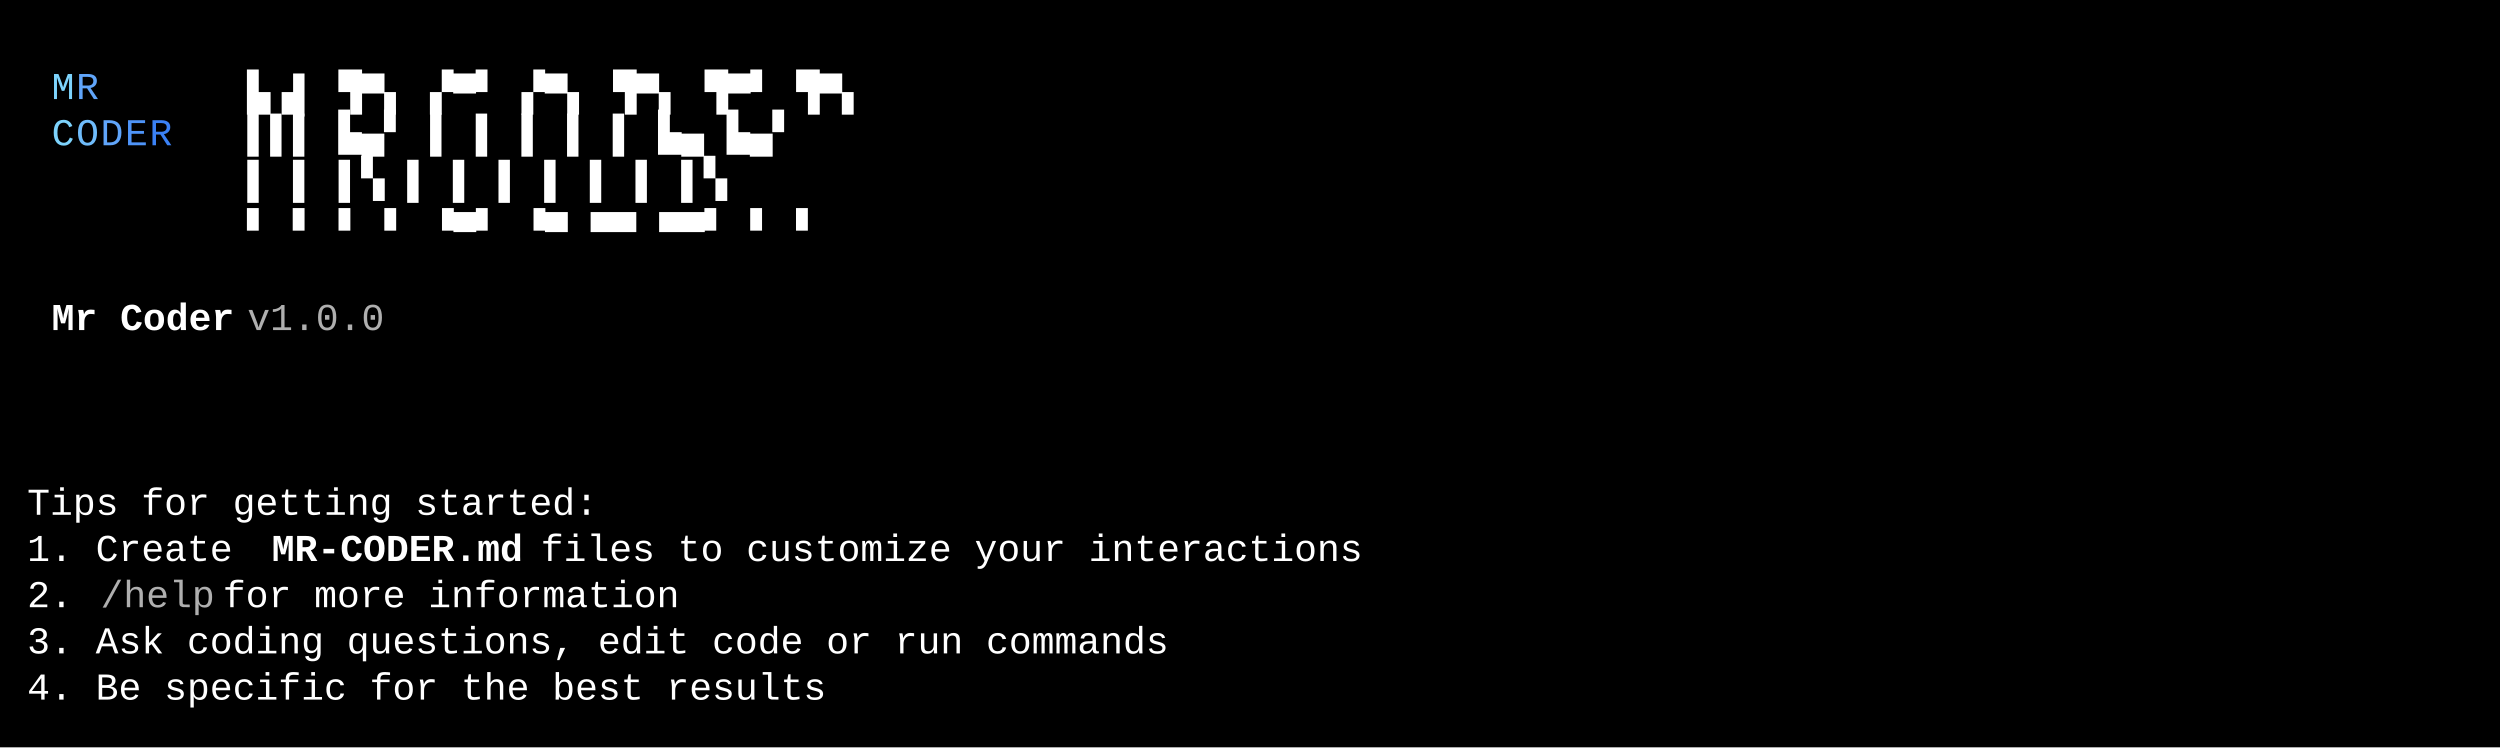
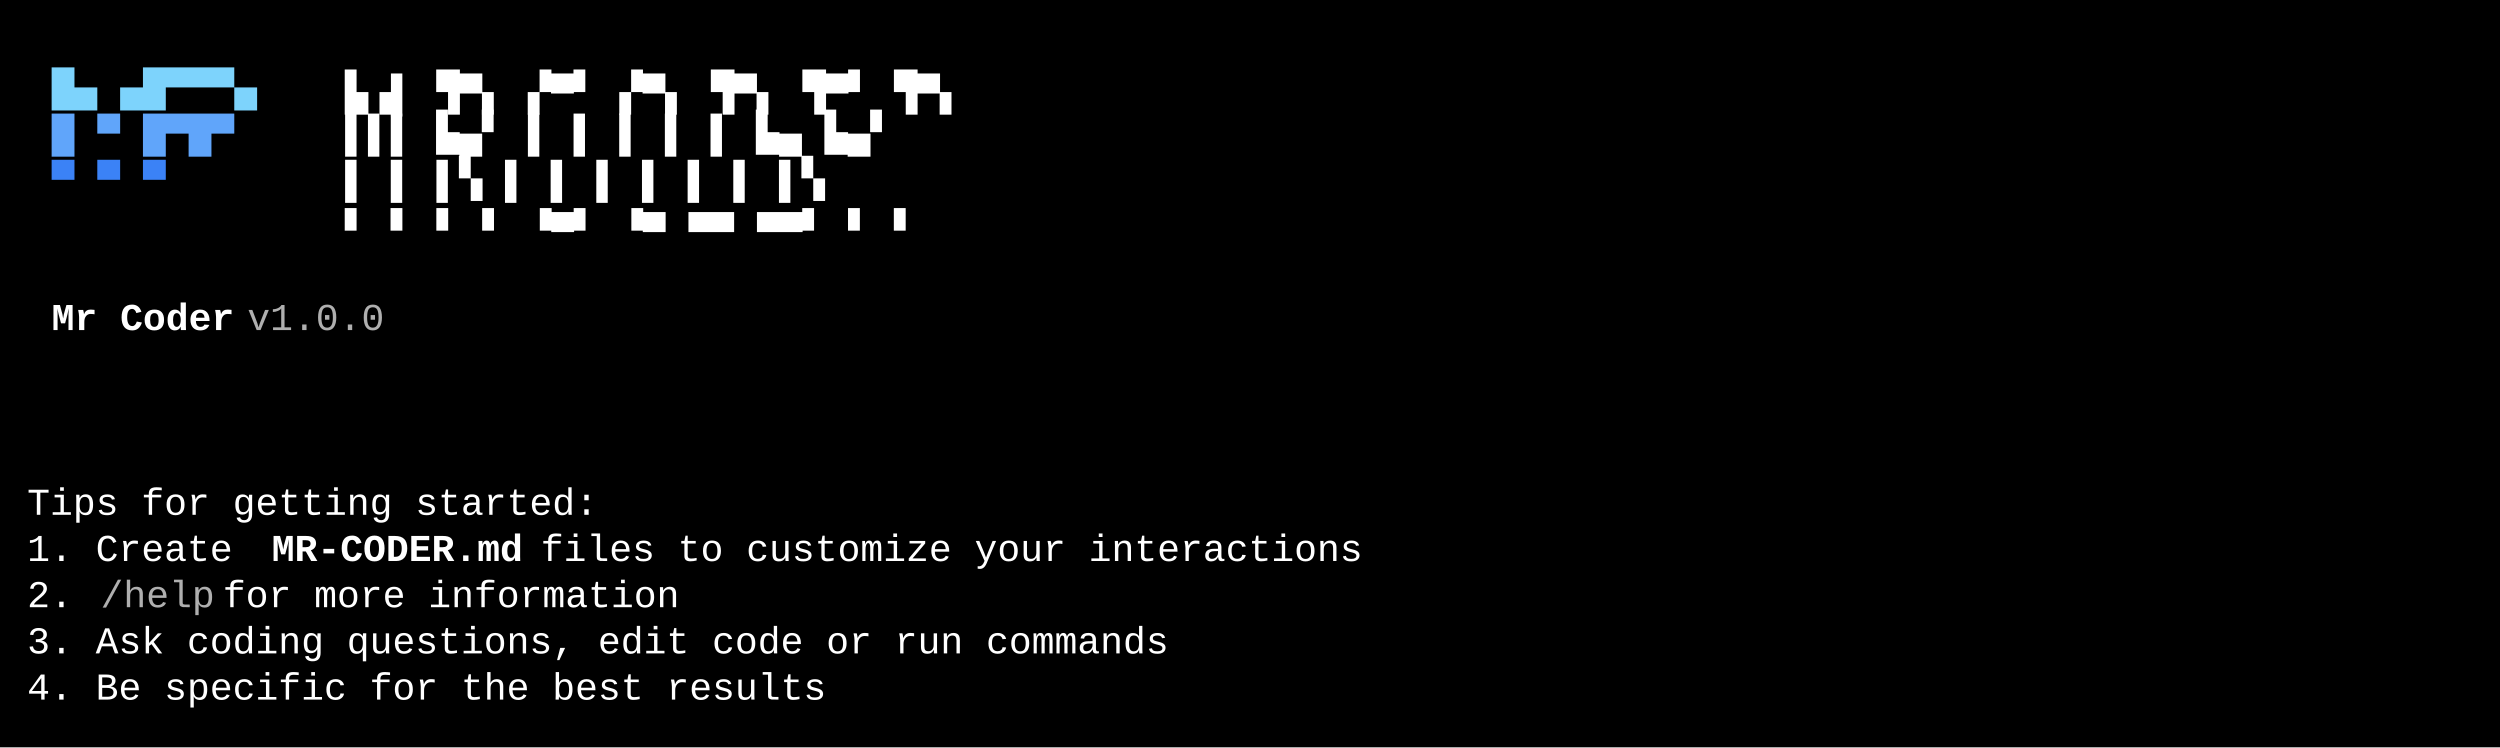
<svg xmlns="http://www.w3.org/2000/svg" width="920" height="275" viewBox="0 0 920 275">
  <style>
    text { font-family: Consolas, "Courier New", monospace; font-size: 14px; dominant-baseline: text-before-edge; white-space: pre; }
  </style>
  <rect width="920" height="275" fill="#000000" />
  <g transform="translate(10, 10)">
-     <text x="9" y="19" fill="#7dd3fc" textLength="9" lengthAdjust="spacingAndGlyphs">M</text>
-     <text x="18" y="19" fill="#60a5fa" textLength="9" lengthAdjust="spacingAndGlyphs">R</text>
-     <text x="81" y="19" fill="#ffffff" textLength="279" lengthAdjust="spacingAndGlyphs">▙▗▌ ▜▀▖     ▞▀▘ ▞▀▖ ▜▀▖ ▜▀▘ ▜▀▖</text>
-     <text x="9" y="36" fill="#7dd3fc" textLength="9" lengthAdjust="spacingAndGlyphs">C</text>
-     <text x="18" y="36" fill="#6fbcfb" textLength="9" lengthAdjust="spacingAndGlyphs">O</text>
-     <text x="27" y="36" fill="#60a5fa" textLength="9" lengthAdjust="spacingAndGlyphs">D</text>
-     <text x="36" y="36" fill="#4e94f8" textLength="9" lengthAdjust="spacingAndGlyphs">E</text>
-     <text x="45" y="36" fill="#3b82f6" textLength="9" lengthAdjust="spacingAndGlyphs">R</text>
-     <text x="81" y="36" fill="#ffffff" textLength="279" lengthAdjust="spacingAndGlyphs">▌▌▌ ▙▄▘     ▌   ▌ ▌ ▌ ▌ ▙▄  ▙▄▘</text>
-     <text x="81" y="53" fill="#ffffff" textLength="270" lengthAdjust="spacingAndGlyphs">▌ ▌ ▌▚      ▌   ▌ ▌ ▌ ▌ ▌   ▌▚</text>
-     <text x="81" y="70" fill="#ffffff" textLength="279" lengthAdjust="spacingAndGlyphs">▘ ▘ ▘ ▘     ▝▀▘ ▝▀  ▀▀  ▀▀▘ ▘ ▘</text>
+     <text x="9" y="19" fill="#7dd3fc" textLength="81" lengthAdjust="spacingAndGlyphs" font-weight="bold">█▄ ▄█▀▀▀▄</text>
+     <text x="117" y="19" fill="#ffffff" textLength="279" lengthAdjust="spacingAndGlyphs">▙▗▌ ▜▀▖     ▞▀▘ ▞▀▖ ▜▀▖ ▜▀▘ ▜▀▖</text>
+     <text x="9" y="36" fill="#60a5fa" textLength="72" lengthAdjust="spacingAndGlyphs" font-weight="bold">█ ▀ █▀█▀</text>
+     <text x="117" y="36" fill="#ffffff" textLength="279" lengthAdjust="spacingAndGlyphs">▌▌▌ ▙▄▘     ▌   ▌ ▌ ▌ ▌ ▙▄  ▙▄▘</text>
+     <text x="9" y="53" fill="#3b82f6" textLength="72" lengthAdjust="spacingAndGlyphs" font-weight="bold">▀   ▀  ▀</text>
+     <text x="117" y="53" fill="#ffffff" textLength="270" lengthAdjust="spacingAndGlyphs">▌ ▌ ▌▚      ▌   ▌ ▌ ▌ ▌ ▌   ▌▚</text>
+     <text x="117" y="70" fill="#ffffff" textLength="279" lengthAdjust="spacingAndGlyphs">▘ ▘ ▘ ▘     ▝▀▘ ▝▀  ▀▀  ▀▀▘ ▘ ▘</text>
    <text x="9" y="104" fill="#ffffff" textLength="72" lengthAdjust="spacingAndGlyphs" font-weight="bold">Mr Coder</text>
    <text x="81" y="104" fill="#afafaf" textLength="63" lengthAdjust="spacingAndGlyphs"> v1.0.0</text>
    <text x="0" y="172" fill="#ffffff" textLength="225" lengthAdjust="spacingAndGlyphs">Tips for getting started:</text>
    <text x="0" y="189" fill="#ffffff" textLength="90" lengthAdjust="spacingAndGlyphs">1. Create </text>
    <text x="90" y="189" fill="#ffffff" textLength="99" lengthAdjust="spacingAndGlyphs" font-weight="bold">MR-CODER.md</text>
    <text x="189" y="189" fill="#ffffff" textLength="333" lengthAdjust="spacingAndGlyphs"> files to customize your interactions</text>
    <text x="0" y="206" fill="#ffffff" textLength="27" lengthAdjust="spacingAndGlyphs">2. </text>
    <text x="27" y="206" fill="#afafaf" textLength="45" lengthAdjust="spacingAndGlyphs">/help</text>
    <text x="72" y="206" fill="#ffffff" textLength="189" lengthAdjust="spacingAndGlyphs"> for more information</text>
    <text x="0" y="223" fill="#ffffff" textLength="450" lengthAdjust="spacingAndGlyphs">3. Ask coding questions, edit code or run commands</text>
    <text x="0" y="240" fill="#ffffff" textLength="315" lengthAdjust="spacingAndGlyphs">4. Be specific for the best results</text>
  </g>
</svg>
